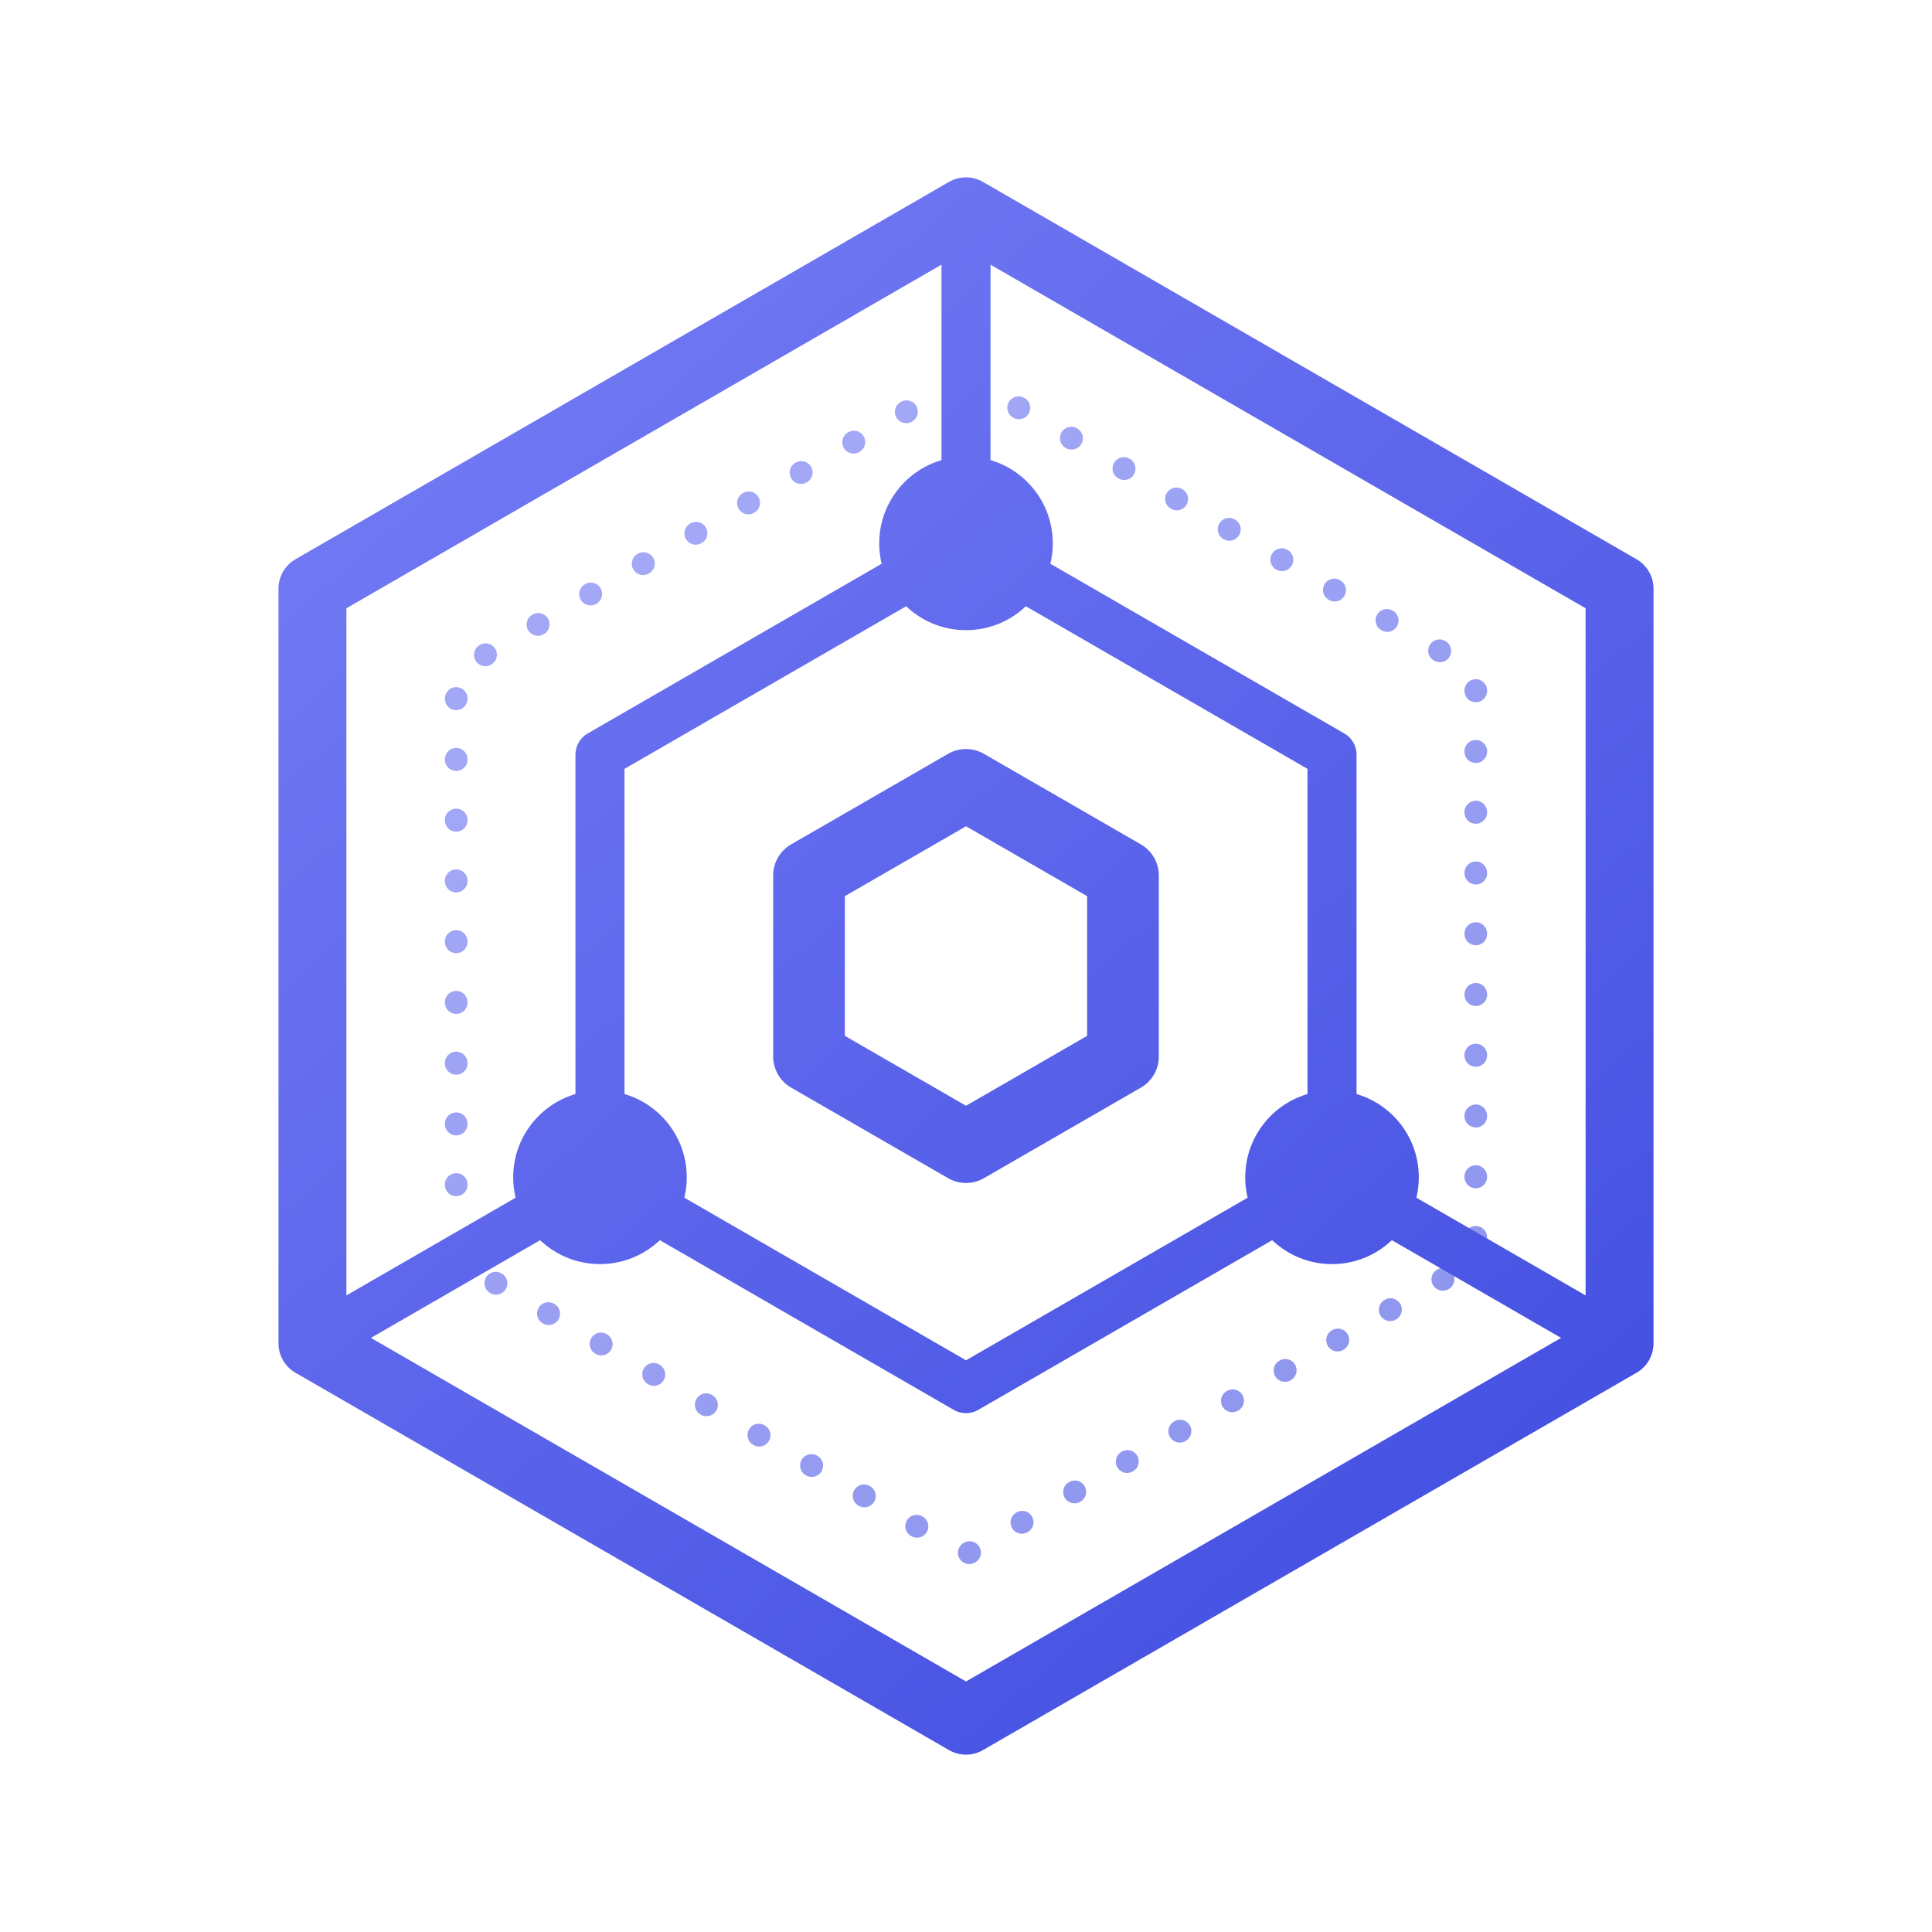
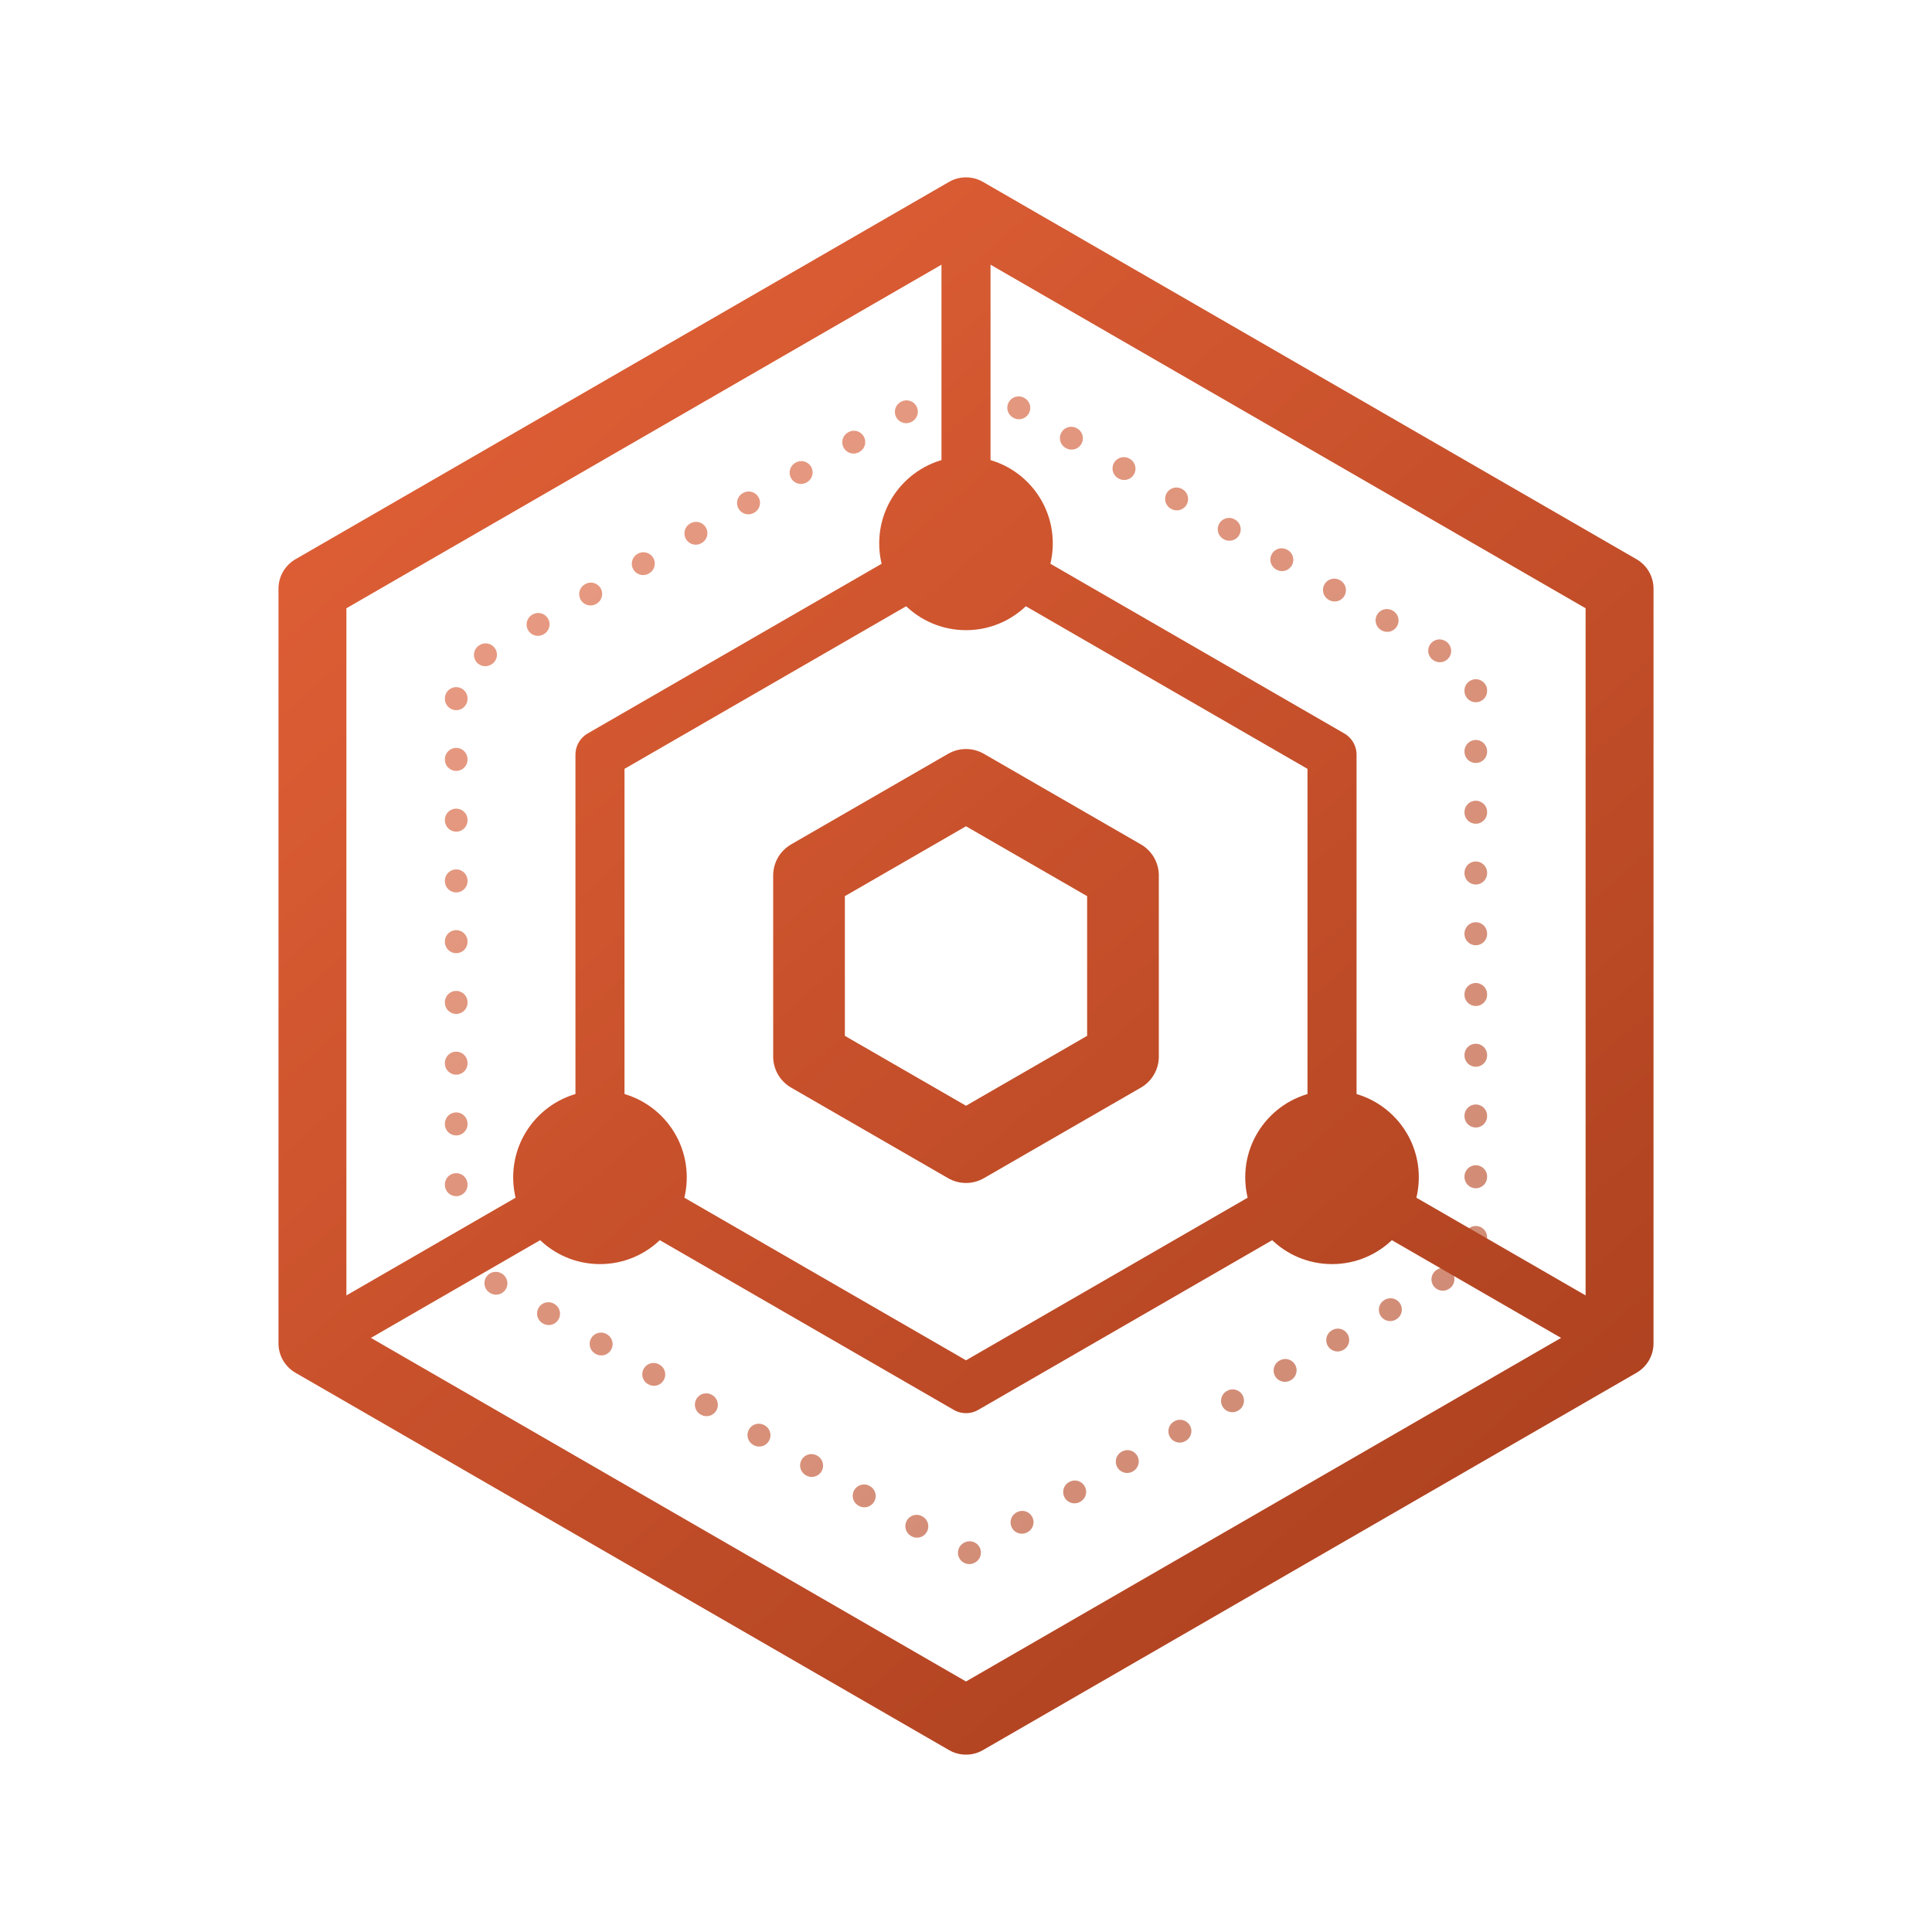
<svg xmlns="http://www.w3.org/2000/svg" viewBox="0 0 512 512" role="img" aria-label="Ontology Atlas">
  <defs>
    <linearGradient id="atlasMark" gradientUnits="userSpaceOnUse" x1="82.8" y1="56" x2="429.2" y2="456">
-       <stop offset="0" stop-color="#787EF6" />
-       <stop offset="1" stop-color="#3E4BDF" />
+       <stop offset="0" stop-color="#E46238" />
+       <stop offset="1" stop-color="#A83E1D" />
    </linearGradient>
  </defs>
  <g fill="none" stroke="url(#atlasMark)" stroke-linejoin="round" stroke-linecap="round">
    <path d="M 256 56 L 429.2 156 L 429.2 356 L 256 456 L 82.8 356 L 82.8 156 Z" stroke-width="18" />
    <path d="M 256 100 L 391.1 178 L 391.1 334 L 256 412 L 120.9 334 L 120.9 178 Z" stroke-width="6" stroke-dasharray="0.1 16" stroke-opacity="0.62" />
    <path d="M 256 144 L 353 200 L 353 312 L 256 368 L 159 312 L 159 200 Z" stroke-width="13" />
    <path d="M 256 208 L 297.6 232 L 297.6 280 L 256 304 L 214.4 280 L 214.4 232 Z" stroke-width="19" />
    <line x1="256" y1="56" x2="256" y2="144" stroke-width="13" />
    <line x1="429.2" y1="356" x2="353" y2="312" stroke-width="13" />
    <line x1="82.8" y1="356" x2="159" y2="312" stroke-width="13" />
  </g>
  <g fill="url(#atlasMark)">
    <circle cx="256" cy="144" r="23" />
    <circle cx="353" cy="312" r="23" />
    <circle cx="159" cy="312" r="23" />
  </g>
</svg>
